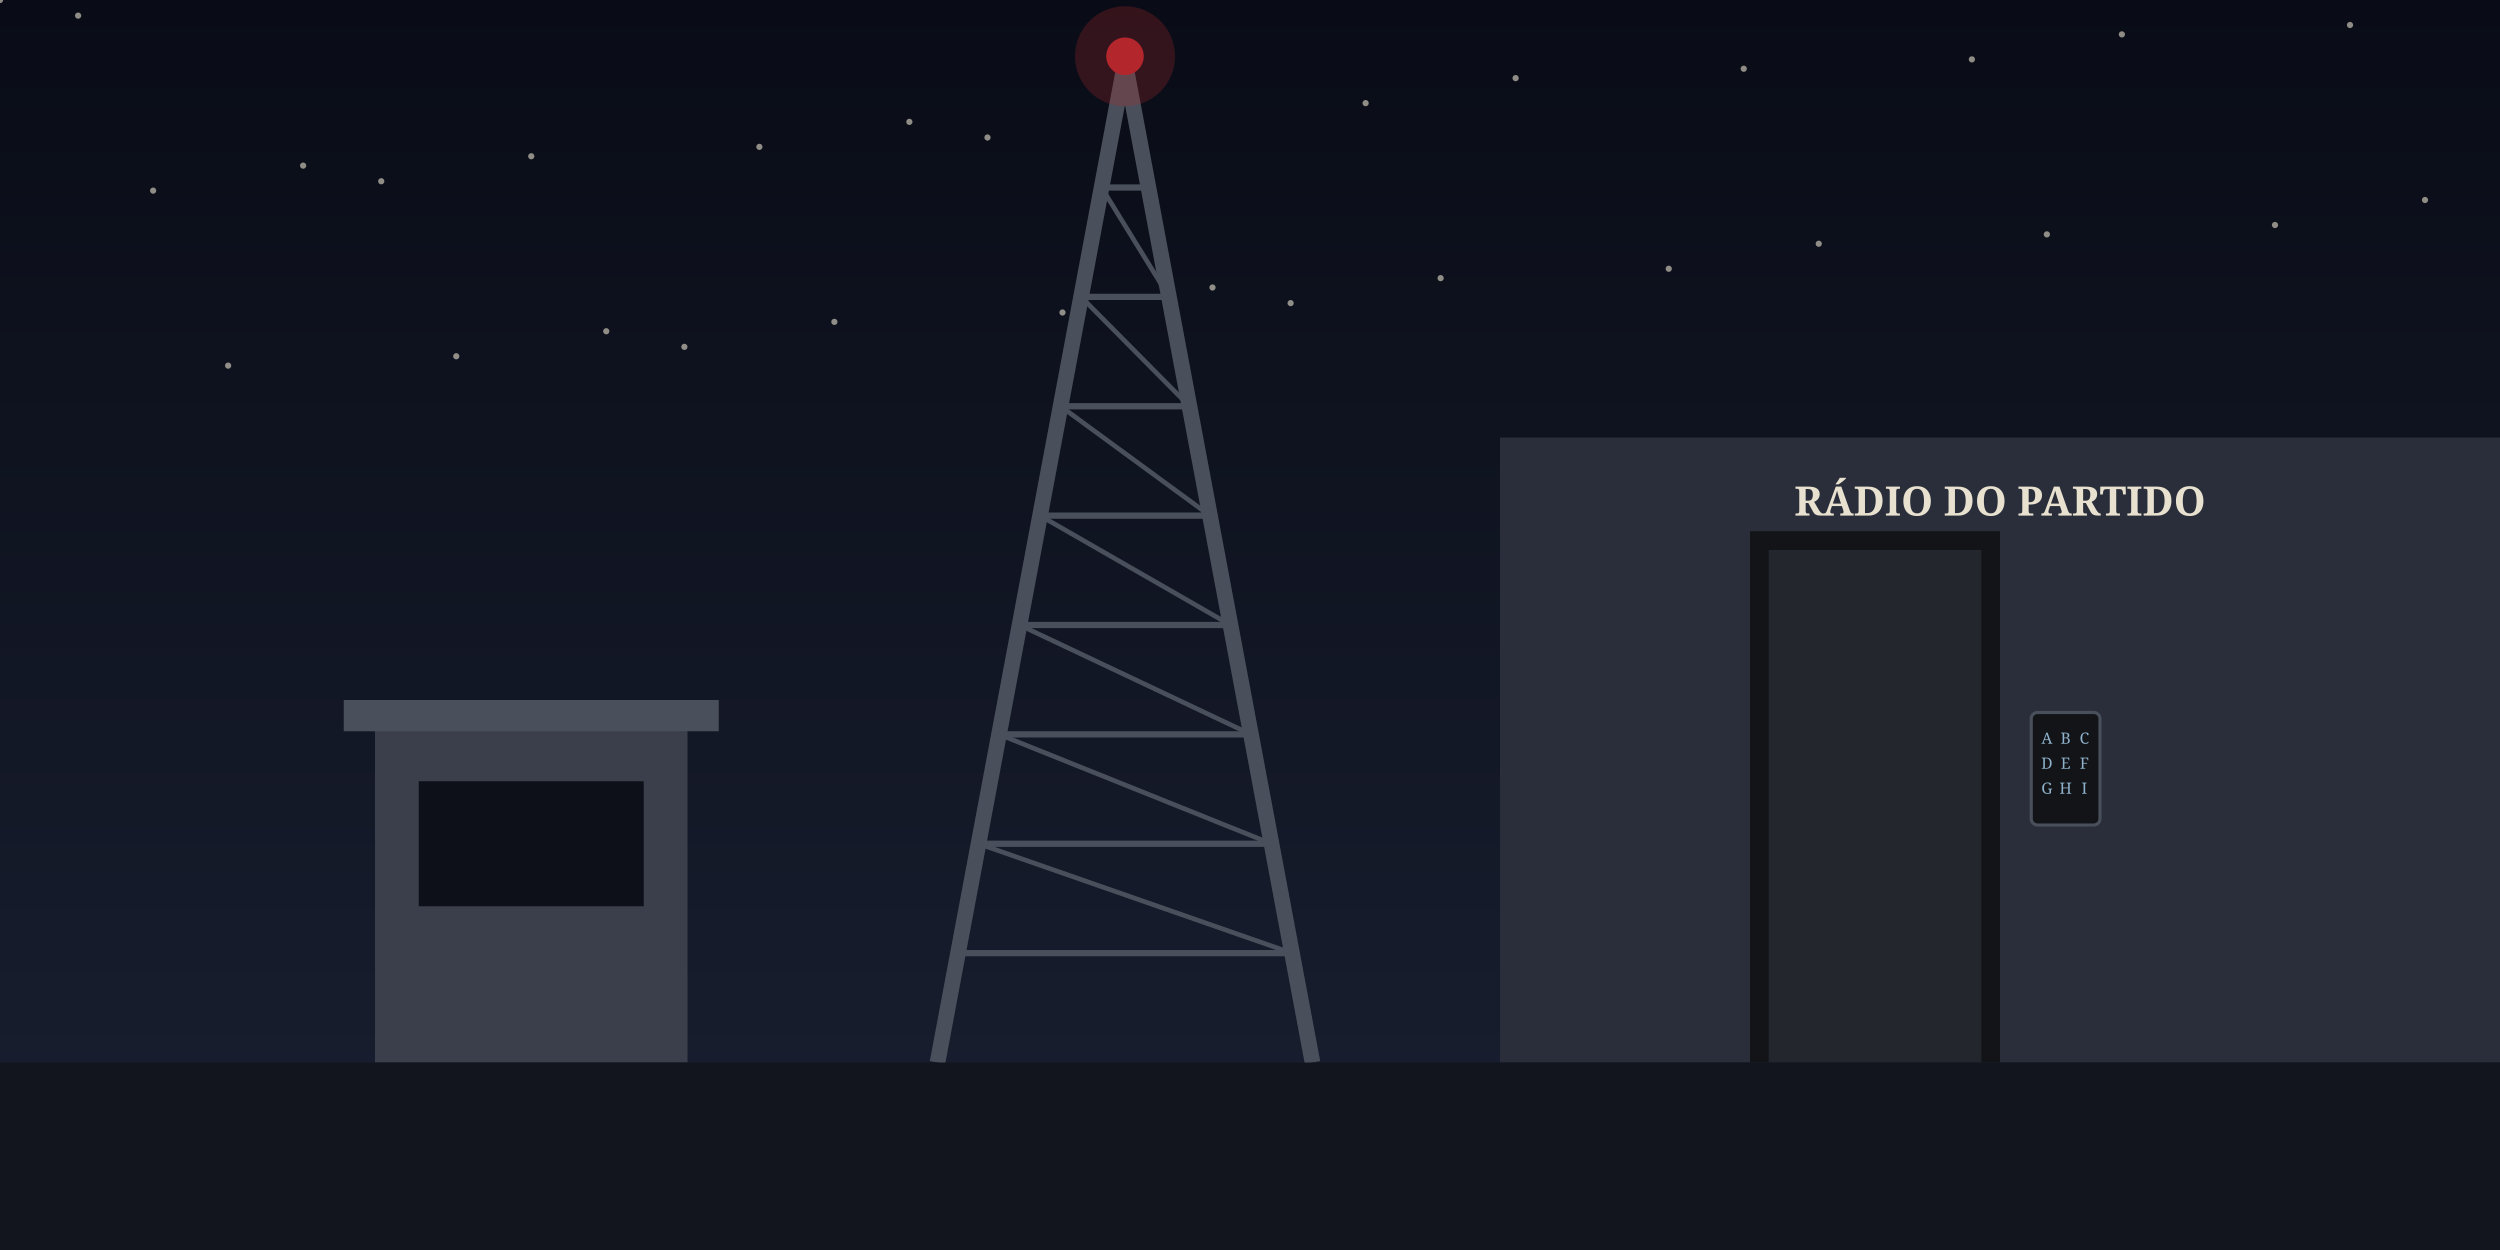
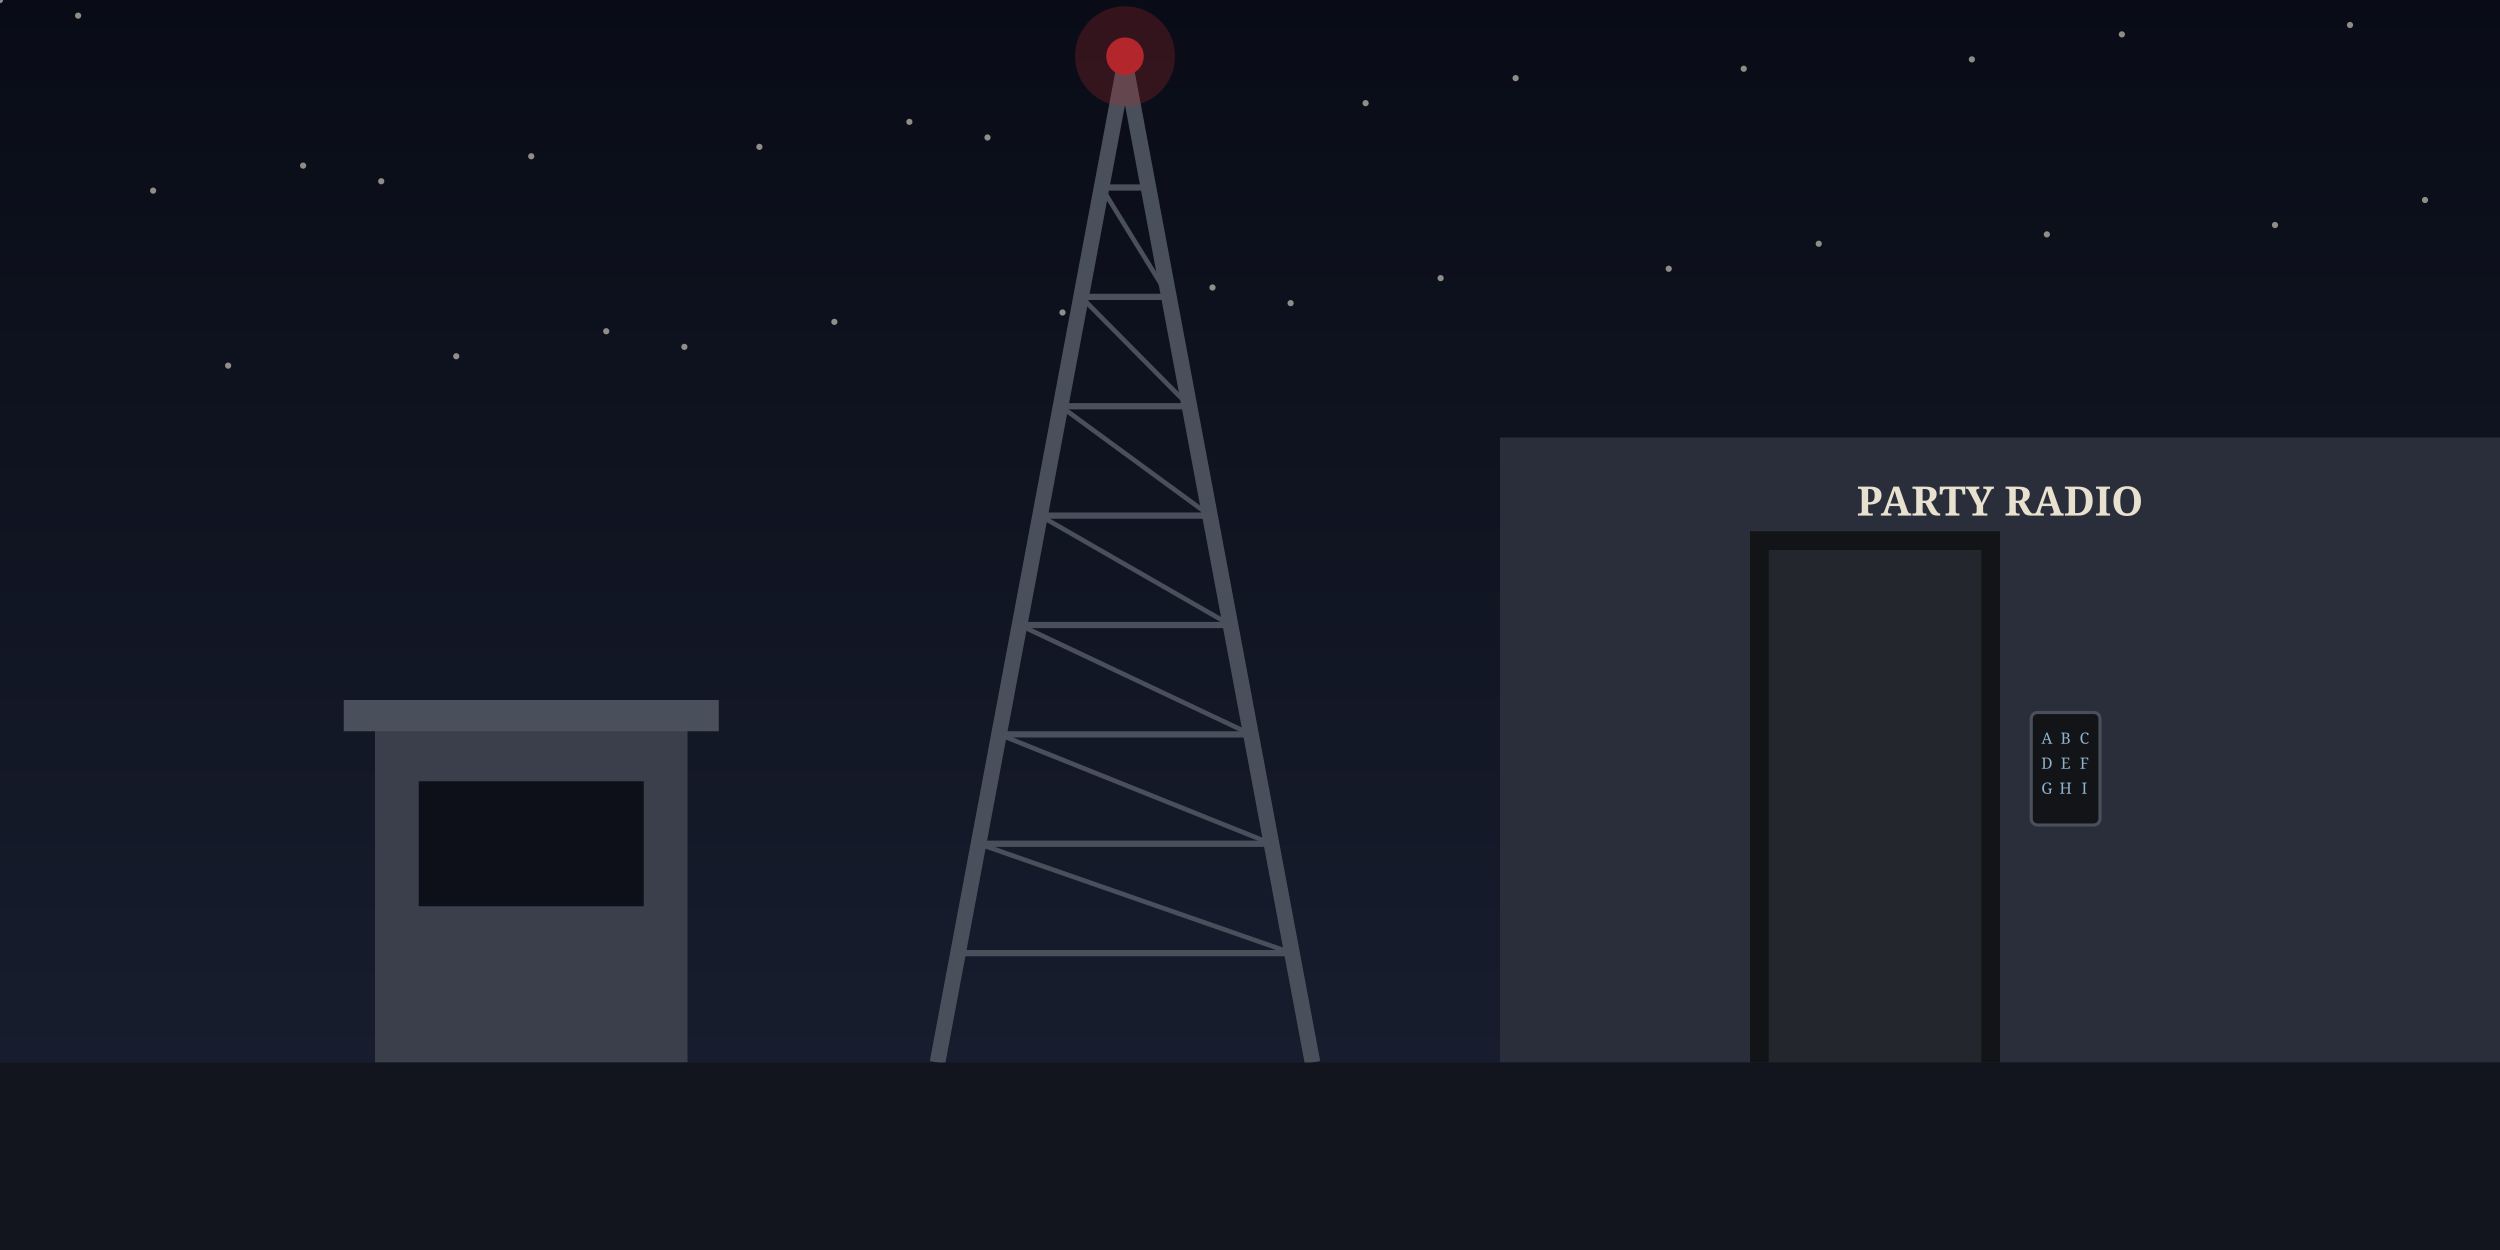
<svg xmlns="http://www.w3.org/2000/svg" viewBox="0 0 800 400" width="800" height="400">
  <defs>
    <linearGradient id="night" x1="0" y1="0" x2="0" y2="1">
      <stop offset="0" stop-color="#090c16" />
      <stop offset="1" stop-color="#1a2032" />
    </linearGradient>
  </defs>
  <rect width="800" height="400" fill="url(#night)" />
  <circle cx="0" cy="0" r="1" fill="#e8e1cf" opacity="0.6" />
  <circle cx="97" cy="53" r="1" fill="#e8e1cf" opacity="0.6" />
  <circle cx="194" cy="106" r="1" fill="#e8e1cf" opacity="0.6" />
  <circle cx="291" cy="39" r="1" fill="#e8e1cf" opacity="0.6" />
  <circle cx="388" cy="92" r="1" fill="#e8e1cf" opacity="0.6" />
  <circle cx="485" cy="25" r="1" fill="#e8e1cf" opacity="0.6" />
  <circle cx="582" cy="78" r="1" fill="#e8e1cf" opacity="0.6" />
  <circle cx="679" cy="11" r="1" fill="#e8e1cf" opacity="0.6" />
  <circle cx="776" cy="64" r="1" fill="#e8e1cf" opacity="0.6" />
  <circle cx="73" cy="117" r="1" fill="#e8e1cf" opacity="0.6" />
  <circle cx="170" cy="50" r="1" fill="#e8e1cf" opacity="0.6" />
  <circle cx="267" cy="103" r="1" fill="#e8e1cf" opacity="0.6" />
  <circle cx="364" cy="36" r="1" fill="#e8e1cf" opacity="0.6" />
  <circle cx="461" cy="89" r="1" fill="#e8e1cf" opacity="0.6" />
  <circle cx="558" cy="22" r="1" fill="#e8e1cf" opacity="0.6" />
  <circle cx="655" cy="75" r="1" fill="#e8e1cf" opacity="0.6" />
  <circle cx="752" cy="8" r="1" fill="#e8e1cf" opacity="0.6" />
  <circle cx="49" cy="61" r="1" fill="#e8e1cf" opacity="0.6" />
  <circle cx="146" cy="114" r="1" fill="#e8e1cf" opacity="0.6" />
  <circle cx="243" cy="47" r="1" fill="#e8e1cf" opacity="0.6" />
  <circle cx="340" cy="100" r="1" fill="#e8e1cf" opacity="0.6" />
  <circle cx="437" cy="33" r="1" fill="#e8e1cf" opacity="0.6" />
  <circle cx="534" cy="86" r="1" fill="#e8e1cf" opacity="0.6" />
  <circle cx="631" cy="19" r="1" fill="#e8e1cf" opacity="0.6" />
  <circle cx="728" cy="72" r="1" fill="#e8e1cf" opacity="0.6" />
  <circle cx="25" cy="5" r="1" fill="#e8e1cf" opacity="0.6" />
  <circle cx="122" cy="58" r="1" fill="#e8e1cf" opacity="0.6" />
  <circle cx="219" cy="111" r="1" fill="#e8e1cf" opacity="0.6" />
  <circle cx="316" cy="44" r="1" fill="#e8e1cf" opacity="0.6" />
  <circle cx="413" cy="97" r="1" fill="#e8e1cf" opacity="0.6" />
  <path d="M 360 20 L 300 340 M 360 20 L 420 340" stroke="#4a505b" stroke-width="5" />
  <line x1="352.5" y1="60" x2="367.5" y2="60" stroke="#4a505b" stroke-width="2" />
  <line x1="345.938" y1="95" x2="374.062" y2="95" stroke="#4a505b" stroke-width="2" />
  <line x1="339.375" y1="130" x2="380.625" y2="130" stroke="#4a505b" stroke-width="2" />
  <line x1="332.812" y1="165" x2="387.188" y2="165" stroke="#4a505b" stroke-width="2" />
  <line x1="326.25" y1="200" x2="393.75" y2="200" stroke="#4a505b" stroke-width="2" />
  <line x1="319.688" y1="235" x2="400.312" y2="235" stroke="#4a505b" stroke-width="2" />
  <line x1="313.125" y1="270" x2="406.875" y2="270" stroke="#4a505b" stroke-width="2" />
  <line x1="306.562" y1="305" x2="413.438" y2="305" stroke="#4a505b" stroke-width="2" />
  <line x1="352.5" y1="60" x2="374.062" y2="95" stroke="#4a505b" stroke-width="1.5" />
  <line x1="345.938" y1="95" x2="380.625" y2="130" stroke="#4a505b" stroke-width="1.5" />
  <line x1="339.375" y1="130" x2="387.188" y2="165" stroke="#4a505b" stroke-width="1.5" />
  <line x1="332.812" y1="165" x2="393.75" y2="200" stroke="#4a505b" stroke-width="1.5" />
  <line x1="326.25" y1="200" x2="400.312" y2="235" stroke="#4a505b" stroke-width="1.5" />
  <line x1="319.688" y1="235" x2="406.875" y2="270" stroke="#4a505b" stroke-width="1.5" />
  <line x1="313.125" y1="270" x2="413.438" y2="305" stroke="#4a505b" stroke-width="1.5" />
  <circle cx="360" cy="18" r="6" fill="#b3262b" />
  <circle cx="360" cy="18" r="16" fill="#b3262b" opacity="0.25" />
  <rect x="480" y="140" width="320" height="200" fill="#2a2e3a" />
-   <text x="640" y="165" font-family="Georgia, serif" font-size="13" fill="#e8e1cf" text-anchor="middle" font-weight="bold">RÁDIO DO PARTIDO</text>
+   <text x="640" y="165" font-family="Georgia, serif" font-size="13" fill="#e8e1cf" text-anchor="middle" font-weight="bold">PARTY RADIO</text>
  <rect x="560" y="170" width="80" height="170" fill="#121418" />
  <rect x="566" y="176" width="68" height="164" fill="#23262c" />
  <rect x="650" y="228" width="22" height="36" rx="2" fill="#121418" stroke="#4a505b" stroke-width="1" />
  <text x="655" y="238" font-family="Georgia, serif" font-size="5" fill="#8fb3cc" text-anchor="middle" font-weight="normal">A</text>
  <text x="661" y="238" font-family="Georgia, serif" font-size="5" fill="#8fb3cc" text-anchor="middle" font-weight="normal">B</text>
  <text x="667" y="238" font-family="Georgia, serif" font-size="5" fill="#8fb3cc" text-anchor="middle" font-weight="normal">C</text>
  <text x="655" y="246" font-family="Georgia, serif" font-size="5" fill="#8fb3cc" text-anchor="middle" font-weight="normal">D</text>
  <text x="661" y="246" font-family="Georgia, serif" font-size="5" fill="#8fb3cc" text-anchor="middle" font-weight="normal">E</text>
  <text x="667" y="246" font-family="Georgia, serif" font-size="5" fill="#8fb3cc" text-anchor="middle" font-weight="normal">F</text>
  <text x="655" y="254" font-family="Georgia, serif" font-size="5" fill="#8fb3cc" text-anchor="middle" font-weight="normal">G</text>
  <text x="661" y="254" font-family="Georgia, serif" font-size="5" fill="#8fb3cc" text-anchor="middle" font-weight="normal">H</text>
  <text x="667" y="254" font-family="Georgia, serif" font-size="5" fill="#8fb3cc" text-anchor="middle" font-weight="normal">I</text>
  <rect x="120" y="232" width="100" height="108" fill="#3a3f4b" />
  <rect x="134" y="250" width="72" height="40" fill="#0d1018" />
  <rect x="110" y="224" width="120" height="10" fill="#4a505b" />
  <rect y="340" width="800" height="60" fill="#12151d" />
</svg>
